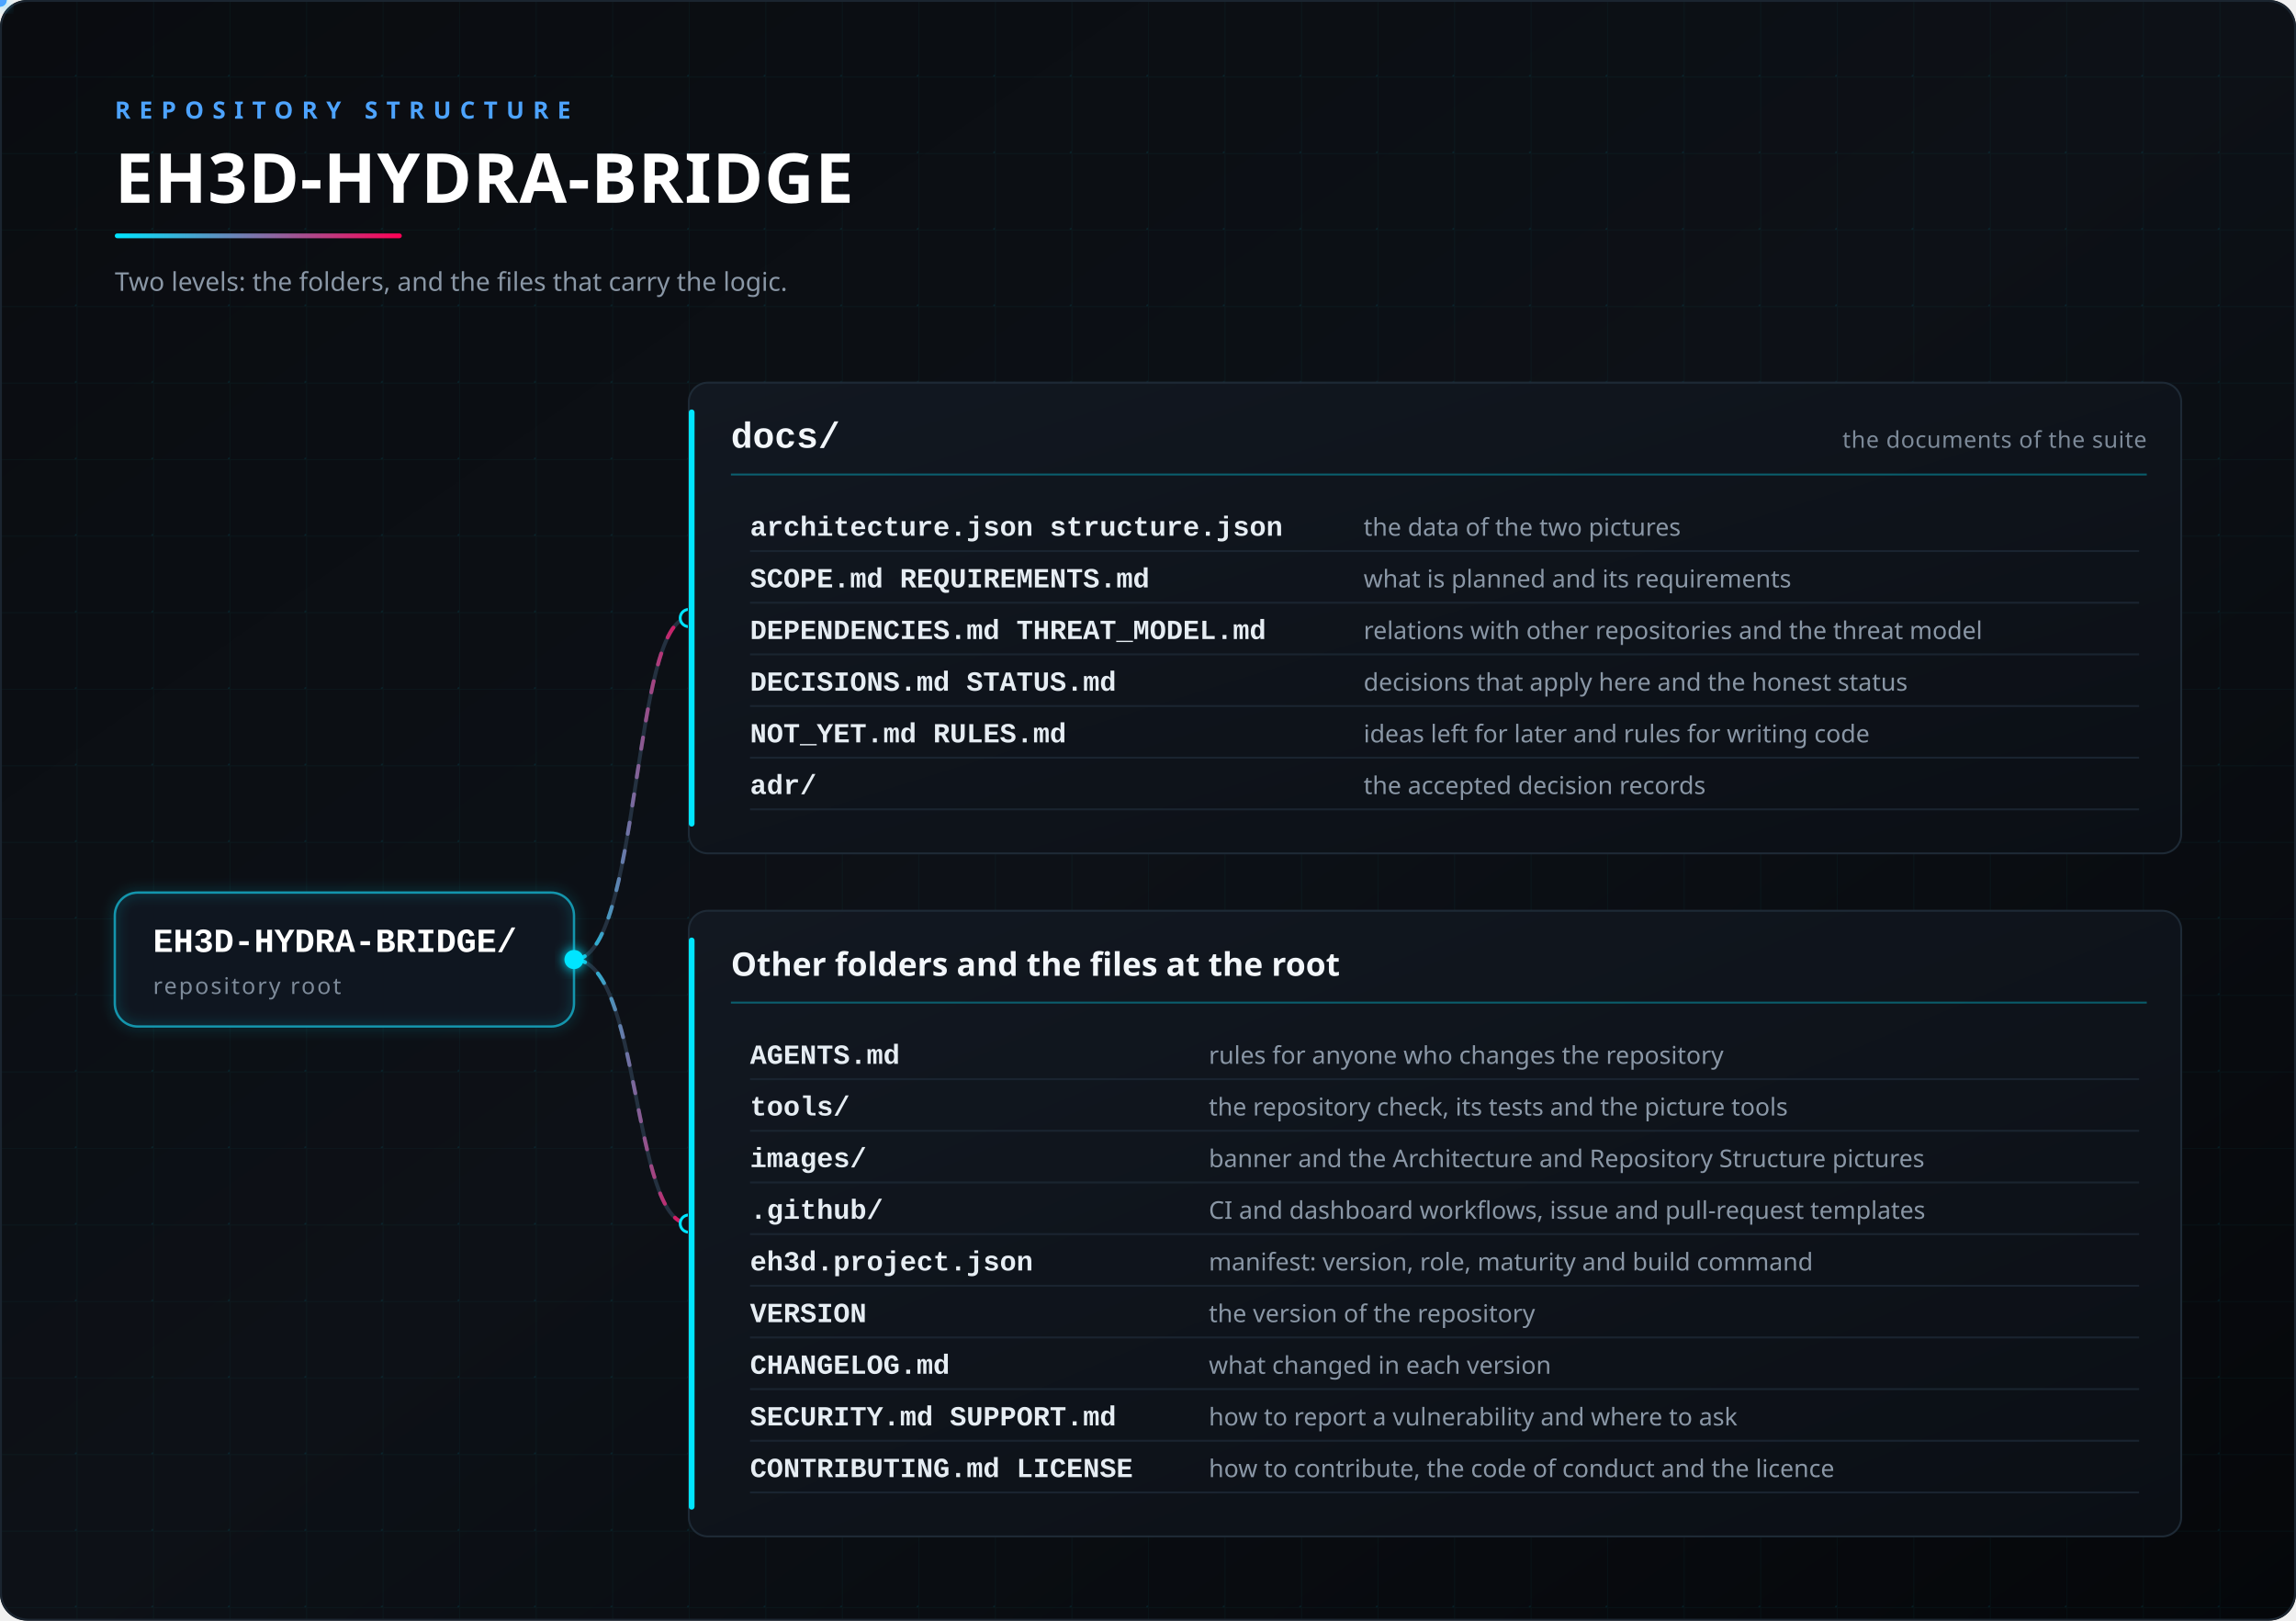
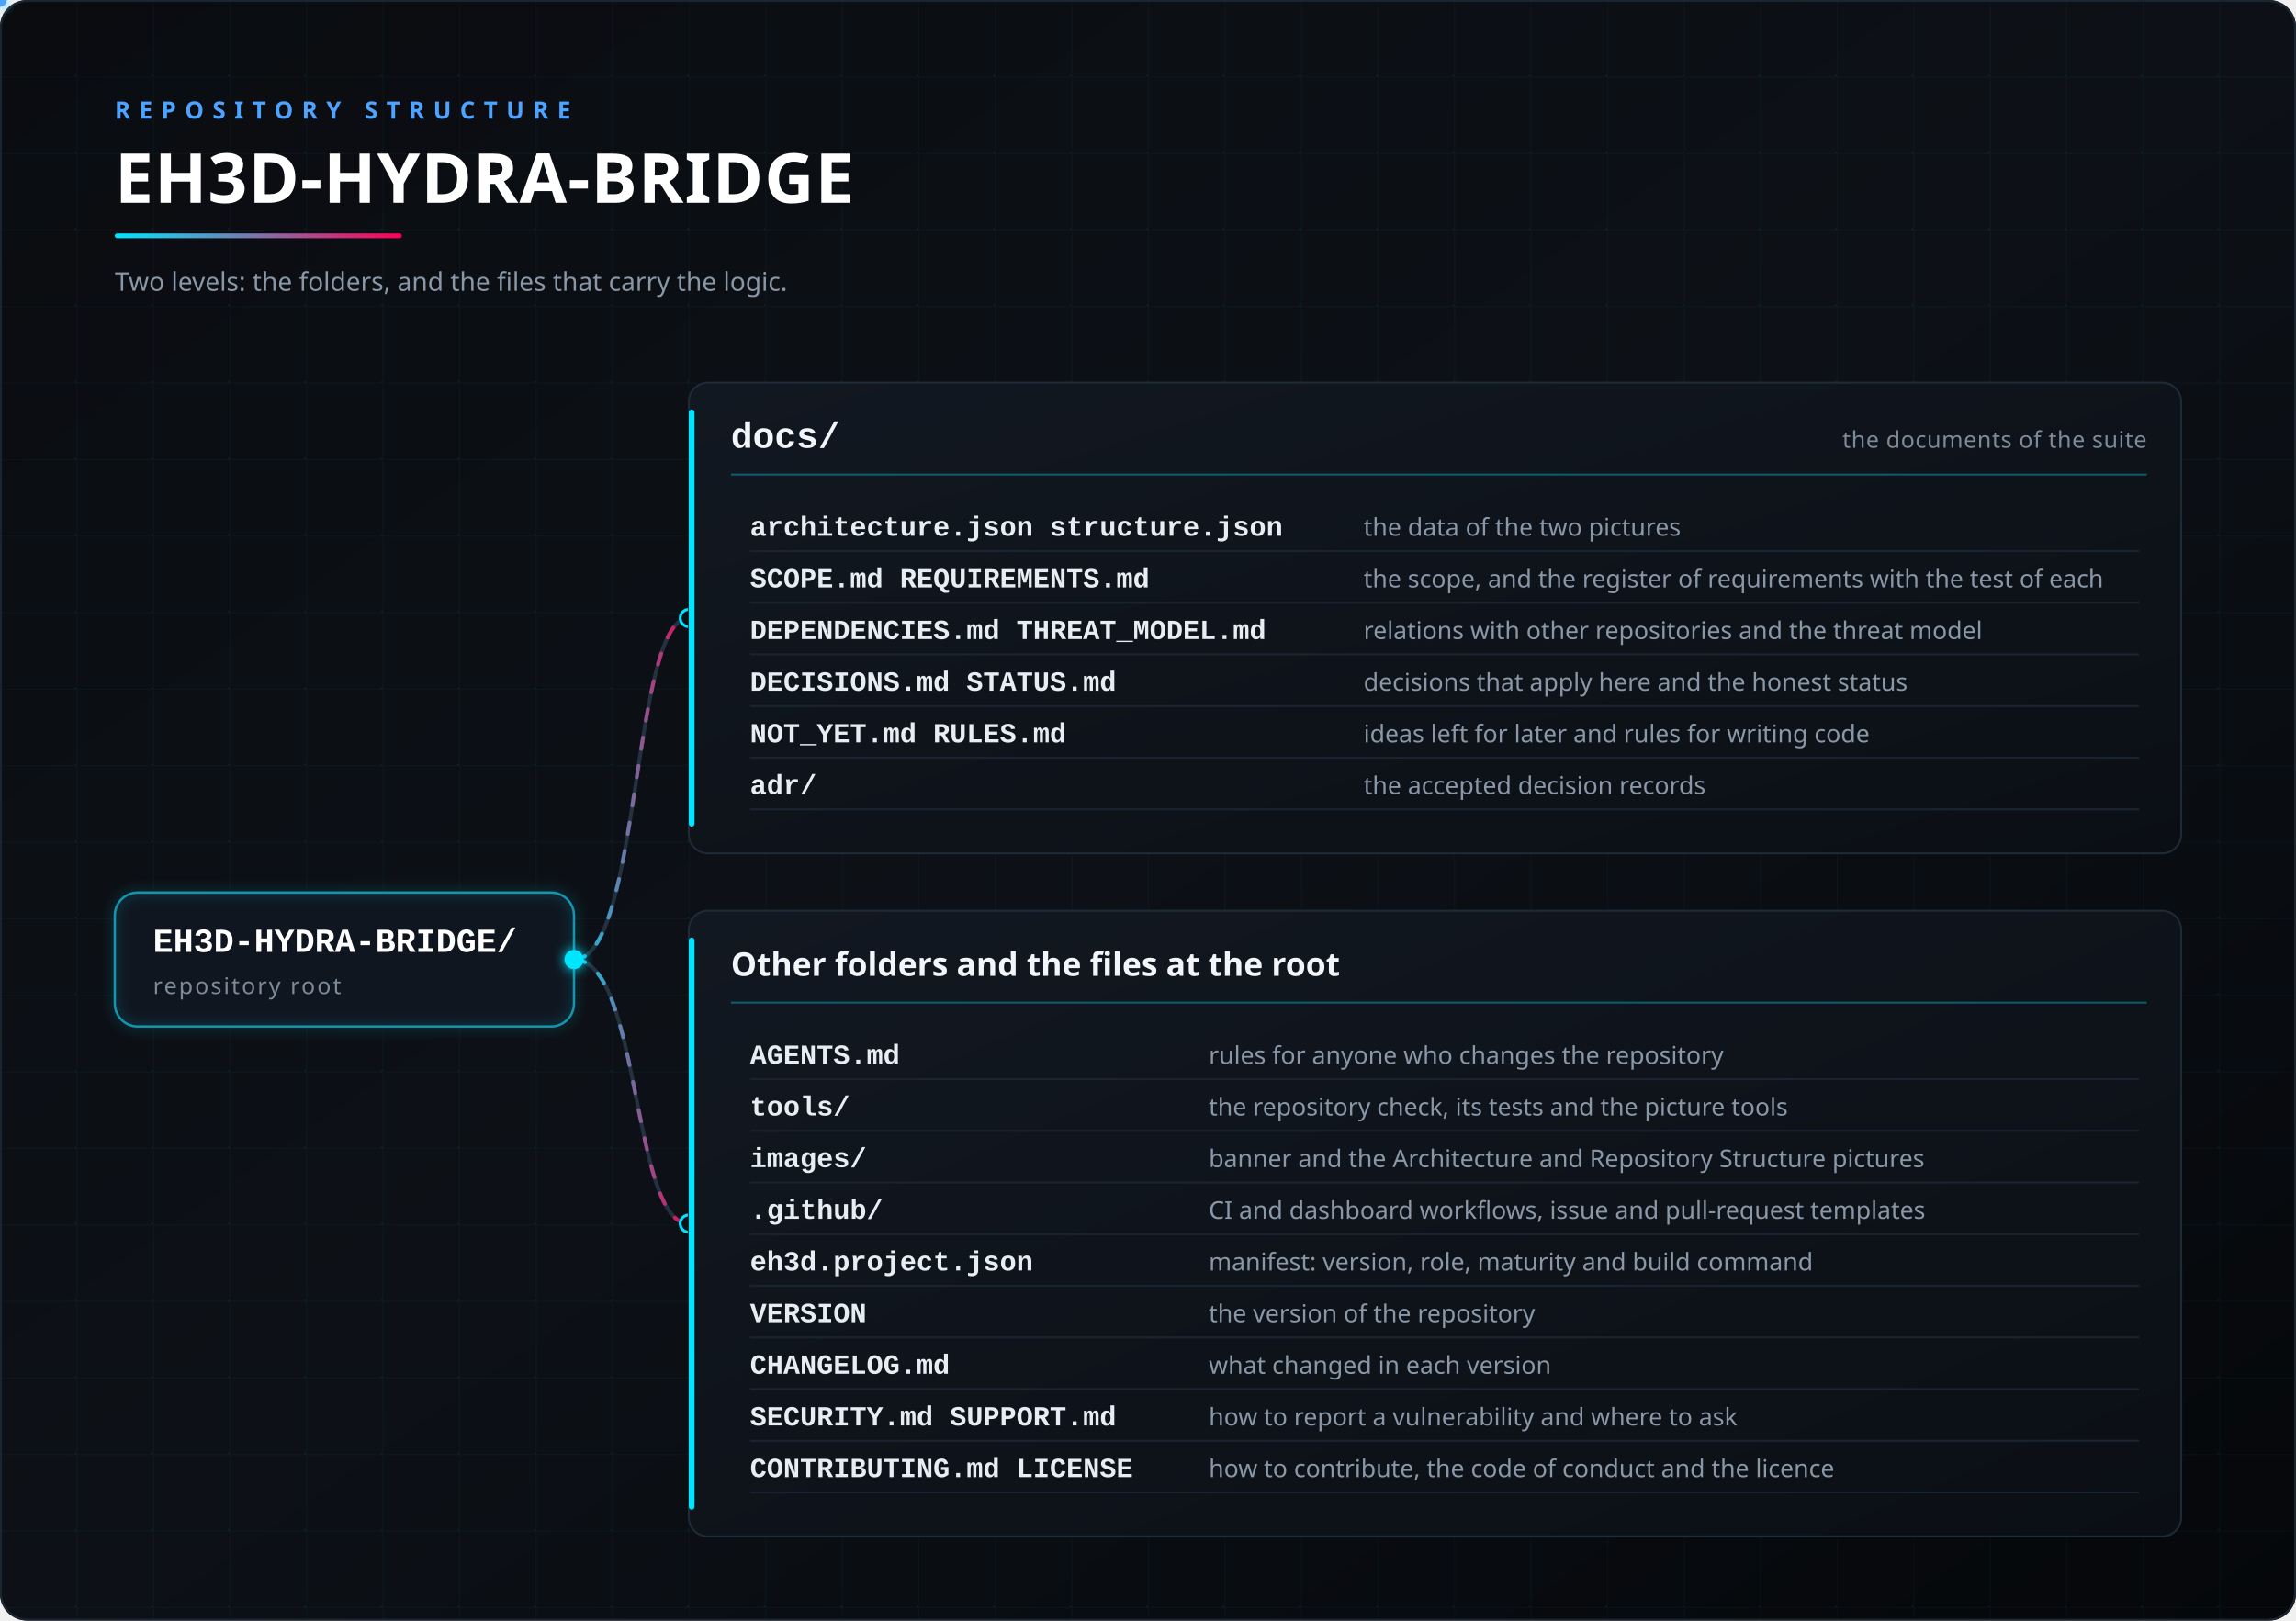
<svg xmlns="http://www.w3.org/2000/svg" viewBox="0 0 1200 847" width="100%" role="img" aria-labelledby="t d">
  <defs>
    <linearGradient id="bg" x1="0" y1="0" x2="1" y2="1">
      <stop offset="0" stop-color="#0A0C10" />
      <stop offset="0.5" stop-color="#0D1117" />
      <stop offset="1" stop-color="#05070A" />
    </linearGradient>
    <linearGradient id="card" x1="0" y1="0" x2="1" y2="1">
      <stop offset="0" stop-color="#121821" />
      <stop offset="1" stop-color="#0B0F15" />
    </linearGradient>
    <linearGradient id="line" x1="0" y1="0" x2="1" y2="0">
      <stop offset="0" stop-color="#00E5FF" />
      <stop offset="1" stop-color="#FF0055" />
    </linearGradient>
    <filter id="glow" x="-50%" y="-50%" width="200%" height="200%">
      <feGaussianBlur stdDeviation="3" result="b" />
      <feMerge>
        <feMergeNode in="b" />
        <feMergeNode in="SourceGraphic" />
      </feMerge>
    </filter>
    <pattern id="grid" width="40" height="40" patternUnits="userSpaceOnUse">
      <path d="M40 0H0V40" fill="none" stroke="#00E5FF" stroke-opacity="0.035" />
      <circle cx="40" cy="40" r="1" fill="#00E5FF" fill-opacity="0.09" />
    </pattern>
  </defs>
  <rect width="1200" height="847" rx="14" fill="url(#bg)" />
  <rect width="1200" height="847" rx="14" fill="url(#grid)" />
  <rect x="0.5" y="0.5" width="1199" height="846" rx="14" fill="none" stroke="#1B2530" />
  <text x="60" y="62" font-family="'Segoe UI','Noto Sans','Noto Sans CJK SC','Microsoft YaHei','Yu Gothic','Helvetica Neue',Helvetica,Arial,sans-serif" font-size="12.5" font-weight="600" fill="#4DA3FF" text-anchor="start" letter-spacing="4.5">REPOSITORY STRUCTURE</text>
  <text x="60" y="106" font-family="'Segoe UI','Noto Sans','Noto Sans CJK SC','Microsoft YaHei','Yu Gothic','Helvetica Neue',Helvetica,Arial,sans-serif" font-size="36" font-weight="700" fill="#FFFFFF" text-anchor="start" letter-spacing="0.5">EH3D-HYDRA-BRIDGE</text>
  <rect x="60" y="122" width="150" height="2.5" rx="1.25" fill="url(#line)">
    <animate attributeName="width" values="40;150;150" keyTimes="0;0.4;1" dur="3s" repeatCount="indefinite" />
  </rect>
  <text x="60" y="152" font-family="'Segoe UI','Noto Sans','Noto Sans CJK SC','Microsoft YaHei','Yu Gothic','Helvetica Neue',Helvetica,Arial,sans-serif" font-size="13.5" font-weight="400" fill="#8A97A6" text-anchor="start">Two levels: the folders, and the files that carry the logic.</text>
  <path id="c0" d="M300,501.5 C335,501.5 330,323 360,323" fill="none" stroke="#243140" stroke-width="2" />
  <path d="M300,501.5 C335,501.5 330,323 360,323" fill="none" stroke="url(#line)" stroke-width="2" stroke-linecap="round" stroke-dasharray="6 9" opacity="0.9">
    <animate attributeName="stroke-dashoffset" from="0" to="-30" dur="1.6s" repeatCount="indefinite" />
  </path>
  <circle cx="360" cy="323" r="4.5" fill="#0D1117" stroke="#00E5FF" stroke-width="1.5" />
  <path id="c1" d="M300,501.5 C335,501.5 330,639.5 360,639.5" fill="none" stroke="#243140" stroke-width="2" />
  <path d="M300,501.5 C335,501.5 330,639.5 360,639.5" fill="none" stroke="url(#line)" stroke-width="2" stroke-linecap="round" stroke-dasharray="6 9" opacity="0.9">
    <animate attributeName="stroke-dashoffset" from="0" to="-30" dur="1.6s" repeatCount="indefinite" />
  </path>
  <circle cx="360" cy="639.5" r="4.5" fill="#0D1117" stroke="#00E5FF" stroke-width="1.5" />
  <circle r="3.5" fill="#00E5FF" filter="url(#glow)">
    <animateMotion dur="3.4s" repeatCount="indefinite">
      <mpath href="#c0" />
    </animateMotion>
  </circle>
  <circle r="3.5" fill="#4DA3FF" filter="url(#glow)">
    <animateMotion dur="4.2s" repeatCount="indefinite">
      <mpath href="#c1" />
    </animateMotion>
  </circle>
  <rect x="60" y="466.5" width="240" height="70" rx="12" fill="#0F1620" stroke="#2A3A4C" stroke-width="1.2" />
  <rect x="60" y="466.5" width="240" height="70" rx="12" fill="none" stroke="#00E5FF" stroke-opacity="0.5" stroke-width="1.2" filter="url(#glow)">
    <animate attributeName="stroke-opacity" values="0.15;0.6;0.15" dur="3.6s" repeatCount="indefinite" />
  </rect>
  <text x="80" y="497.5" font-family="'JetBrains Mono','Cascadia Code','SFMono-Regular',Consolas,'Liberation Mono',monospace" font-size="17.6" font-weight="700" fill="#FFFFFF" text-anchor="start">EH3D-HYDRA-BRIDGE/</text>
  <text x="80" y="519.5" font-family="'Segoe UI','Noto Sans','Noto Sans CJK SC','Microsoft YaHei','Yu Gothic','Helvetica Neue',Helvetica,Arial,sans-serif" font-size="12" font-weight="400" fill="#7D8A99" text-anchor="start" letter-spacing="1">repository root</text>
  <circle cx="300" cy="501.5" r="5" fill="#00E5FF" filter="url(#glow)" />
  <rect x="360" y="200" width="780" height="246" rx="10" fill="url(#card)" stroke="#1E2A36" stroke-width="1" />
  <rect x="360" y="214" width="3" height="218" rx="1.5" fill="#00E5FF">
    <animate attributeName="opacity" values="0.55;1;0.55" dur="4s" begin="0s" repeatCount="indefinite" />
  </rect>
  <text x="382" y="234" font-family="'JetBrains Mono','Cascadia Code','SFMono-Regular',Consolas,'Liberation Mono',monospace" font-size="19" font-weight="700" fill="#F2F6FA" text-anchor="start">docs/</text>
  <text x="1122" y="234" font-family="'Segoe UI','Noto Sans','Noto Sans CJK SC','Microsoft YaHei','Yu Gothic','Helvetica Neue',Helvetica,Arial,sans-serif" font-size="12" font-weight="400" fill="#7D8A99" text-anchor="end" letter-spacing="0.3">the documents of the suite</text>
  <line x1="382" y1="248" x2="1122" y2="248" stroke="#00E5FF" stroke-opacity="0.35" stroke-width="1" />
  <text x="392" y="280" font-family="'JetBrains Mono','Cascadia Code','SFMono-Regular',Consolas,'Liberation Mono',monospace" font-size="14.5" font-weight="600" fill="#E6EDF3" text-anchor="start">architecture.json  structure.json</text>
  <text x="712.67" y="280" font-family="'Segoe UI','Noto Sans','Noto Sans CJK SC','Microsoft YaHei','Yu Gothic','Helvetica Neue',Helvetica,Arial,sans-serif" font-size="12.8" font-weight="400" fill="#8A97A6" text-anchor="start">the data of the two pictures</text>
  <line x1="392" y1="288" x2="1118" y2="288" stroke="#1A2430" stroke-width="1" />
  <text x="392" y="307" font-family="'JetBrains Mono','Cascadia Code','SFMono-Regular',Consolas,'Liberation Mono',monospace" font-size="14.5" font-weight="600" fill="#E6EDF3" text-anchor="start">SCOPE.md  REQUIREMENTS.md</text>
-   <text x="712.67" y="307" font-family="'Segoe UI','Noto Sans','Noto Sans CJK SC','Microsoft YaHei','Yu Gothic','Helvetica Neue',Helvetica,Arial,sans-serif" font-size="12.8" font-weight="400" fill="#8A97A6" text-anchor="start">what is planned and its requirements</text>
+   <text x="712.67" y="307" font-family="'Segoe UI','Noto Sans','Noto Sans CJK SC','Microsoft YaHei','Yu Gothic','Helvetica Neue',Helvetica,Arial,sans-serif" font-size="12.8" font-weight="400" fill="#8A97A6" text-anchor="start">the scope, and the register of requirements with the test of each</text>
  <line x1="392" y1="315" x2="1118" y2="315" stroke="#1A2430" stroke-width="1" />
  <text x="392" y="334" font-family="'JetBrains Mono','Cascadia Code','SFMono-Regular',Consolas,'Liberation Mono',monospace" font-size="14.5" font-weight="600" fill="#E6EDF3" text-anchor="start">DEPENDENCIES.md  THREAT_MODEL.md</text>
  <text x="712.67" y="334" font-family="'Segoe UI','Noto Sans','Noto Sans CJK SC','Microsoft YaHei','Yu Gothic','Helvetica Neue',Helvetica,Arial,sans-serif" font-size="12.8" font-weight="400" fill="#8A97A6" text-anchor="start">relations with other repositories and the threat model</text>
  <line x1="392" y1="342" x2="1118" y2="342" stroke="#1A2430" stroke-width="1" />
  <text x="392" y="361" font-family="'JetBrains Mono','Cascadia Code','SFMono-Regular',Consolas,'Liberation Mono',monospace" font-size="14.5" font-weight="600" fill="#E6EDF3" text-anchor="start">DECISIONS.md  STATUS.md</text>
  <text x="712.67" y="361" font-family="'Segoe UI','Noto Sans','Noto Sans CJK SC','Microsoft YaHei','Yu Gothic','Helvetica Neue',Helvetica,Arial,sans-serif" font-size="12.8" font-weight="400" fill="#8A97A6" text-anchor="start">decisions that apply here and the honest status</text>
  <line x1="392" y1="369" x2="1118" y2="369" stroke="#1A2430" stroke-width="1" />
  <text x="392" y="388" font-family="'JetBrains Mono','Cascadia Code','SFMono-Regular',Consolas,'Liberation Mono',monospace" font-size="14.5" font-weight="600" fill="#E6EDF3" text-anchor="start">NOT_YET.md  RULES.md</text>
  <text x="712.67" y="388" font-family="'Segoe UI','Noto Sans','Noto Sans CJK SC','Microsoft YaHei','Yu Gothic','Helvetica Neue',Helvetica,Arial,sans-serif" font-size="12.8" font-weight="400" fill="#8A97A6" text-anchor="start">ideas left for later and rules for writing code</text>
  <line x1="392" y1="396" x2="1118" y2="396" stroke="#1A2430" stroke-width="1" />
  <text x="392" y="415" font-family="'JetBrains Mono','Cascadia Code','SFMono-Regular',Consolas,'Liberation Mono',monospace" font-size="14.5" font-weight="600" fill="#E6EDF3" text-anchor="start">adr/</text>
  <text x="712.67" y="415" font-family="'Segoe UI','Noto Sans','Noto Sans CJK SC','Microsoft YaHei','Yu Gothic','Helvetica Neue',Helvetica,Arial,sans-serif" font-size="12.8" font-weight="400" fill="#8A97A6" text-anchor="start">the accepted decision records</text>
  <line x1="392" y1="423" x2="1118" y2="423" stroke="#1A2430" stroke-width="1" />
  <rect x="360" y="476" width="780" height="327" rx="10" fill="url(#card)" stroke="#1E2A36" stroke-width="1" />
  <rect x="360" y="490" width="3" height="299" rx="1.5" fill="#00E5FF">
    <animate attributeName="opacity" values="0.55;1;0.55" dur="4s" begin="0.6s" repeatCount="indefinite" />
  </rect>
  <text x="382" y="510" font-family="'Segoe UI','Noto Sans','Noto Sans CJK SC','Microsoft YaHei','Yu Gothic','Helvetica Neue',Helvetica,Arial,sans-serif" font-size="17" font-weight="700" fill="#F2F6FA" text-anchor="start">Other folders and the files at the root</text>
  <line x1="382" y1="524" x2="1122" y2="524" stroke="#00E5FF" stroke-opacity="0.35" stroke-width="1" />
  <text x="392" y="556" font-family="'JetBrains Mono','Cascadia Code','SFMono-Regular',Consolas,'Liberation Mono',monospace" font-size="14.5" font-weight="600" fill="#E6EDF3" text-anchor="start">AGENTS.md</text>
  <text x="631.76" y="556" font-family="'Segoe UI','Noto Sans','Noto Sans CJK SC','Microsoft YaHei','Yu Gothic','Helvetica Neue',Helvetica,Arial,sans-serif" font-size="12.8" font-weight="400" fill="#8A97A6" text-anchor="start">rules for anyone who changes the repository</text>
  <line x1="392" y1="564" x2="1118" y2="564" stroke="#1A2430" stroke-width="1" />
  <text x="392" y="583" font-family="'JetBrains Mono','Cascadia Code','SFMono-Regular',Consolas,'Liberation Mono',monospace" font-size="14.5" font-weight="600" fill="#E6EDF3" text-anchor="start">tools/</text>
  <text x="631.76" y="583" font-family="'Segoe UI','Noto Sans','Noto Sans CJK SC','Microsoft YaHei','Yu Gothic','Helvetica Neue',Helvetica,Arial,sans-serif" font-size="12.8" font-weight="400" fill="#8A97A6" text-anchor="start">the repository check, its tests and the picture tools</text>
  <line x1="392" y1="591" x2="1118" y2="591" stroke="#1A2430" stroke-width="1" />
  <text x="392" y="610" font-family="'JetBrains Mono','Cascadia Code','SFMono-Regular',Consolas,'Liberation Mono',monospace" font-size="14.5" font-weight="600" fill="#E6EDF3" text-anchor="start">images/</text>
  <text x="631.76" y="610" font-family="'Segoe UI','Noto Sans','Noto Sans CJK SC','Microsoft YaHei','Yu Gothic','Helvetica Neue',Helvetica,Arial,sans-serif" font-size="12.8" font-weight="400" fill="#8A97A6" text-anchor="start">banner and the Architecture and Repository Structure pictures</text>
  <line x1="392" y1="618" x2="1118" y2="618" stroke="#1A2430" stroke-width="1" />
  <text x="392" y="637" font-family="'JetBrains Mono','Cascadia Code','SFMono-Regular',Consolas,'Liberation Mono',monospace" font-size="14.5" font-weight="600" fill="#E6EDF3" text-anchor="start">.github/</text>
  <text x="631.76" y="637" font-family="'Segoe UI','Noto Sans','Noto Sans CJK SC','Microsoft YaHei','Yu Gothic','Helvetica Neue',Helvetica,Arial,sans-serif" font-size="12.8" font-weight="400" fill="#8A97A6" text-anchor="start">CI and dashboard workflows, issue and pull-request templates</text>
  <line x1="392" y1="645" x2="1118" y2="645" stroke="#1A2430" stroke-width="1" />
  <text x="392" y="664" font-family="'JetBrains Mono','Cascadia Code','SFMono-Regular',Consolas,'Liberation Mono',monospace" font-size="14.5" font-weight="600" fill="#E6EDF3" text-anchor="start">eh3d.project.json</text>
  <text x="631.76" y="664" font-family="'Segoe UI','Noto Sans','Noto Sans CJK SC','Microsoft YaHei','Yu Gothic','Helvetica Neue',Helvetica,Arial,sans-serif" font-size="12.8" font-weight="400" fill="#8A97A6" text-anchor="start">manifest: version, role, maturity and build command</text>
  <line x1="392" y1="672" x2="1118" y2="672" stroke="#1A2430" stroke-width="1" />
  <text x="392" y="691" font-family="'JetBrains Mono','Cascadia Code','SFMono-Regular',Consolas,'Liberation Mono',monospace" font-size="14.5" font-weight="600" fill="#E6EDF3" text-anchor="start">VERSION</text>
  <text x="631.76" y="691" font-family="'Segoe UI','Noto Sans','Noto Sans CJK SC','Microsoft YaHei','Yu Gothic','Helvetica Neue',Helvetica,Arial,sans-serif" font-size="12.8" font-weight="400" fill="#8A97A6" text-anchor="start">the version of the repository</text>
  <line x1="392" y1="699" x2="1118" y2="699" stroke="#1A2430" stroke-width="1" />
  <text x="392" y="718" font-family="'JetBrains Mono','Cascadia Code','SFMono-Regular',Consolas,'Liberation Mono',monospace" font-size="14.5" font-weight="600" fill="#E6EDF3" text-anchor="start">CHANGELOG.md</text>
  <text x="631.76" y="718" font-family="'Segoe UI','Noto Sans','Noto Sans CJK SC','Microsoft YaHei','Yu Gothic','Helvetica Neue',Helvetica,Arial,sans-serif" font-size="12.8" font-weight="400" fill="#8A97A6" text-anchor="start">what changed in each version</text>
  <line x1="392" y1="726" x2="1118" y2="726" stroke="#1A2430" stroke-width="1" />
  <text x="392" y="745" font-family="'JetBrains Mono','Cascadia Code','SFMono-Regular',Consolas,'Liberation Mono',monospace" font-size="14.5" font-weight="600" fill="#E6EDF3" text-anchor="start">SECURITY.md  SUPPORT.md</text>
  <text x="631.76" y="745" font-family="'Segoe UI','Noto Sans','Noto Sans CJK SC','Microsoft YaHei','Yu Gothic','Helvetica Neue',Helvetica,Arial,sans-serif" font-size="12.8" font-weight="400" fill="#8A97A6" text-anchor="start">how to report a vulnerability and where to ask</text>
  <line x1="392" y1="753" x2="1118" y2="753" stroke="#1A2430" stroke-width="1" />
  <text x="392" y="772" font-family="'JetBrains Mono','Cascadia Code','SFMono-Regular',Consolas,'Liberation Mono',monospace" font-size="14.5" font-weight="600" fill="#E6EDF3" text-anchor="start">CONTRIBUTING.md  LICENSE</text>
  <text x="631.76" y="772" font-family="'Segoe UI','Noto Sans','Noto Sans CJK SC','Microsoft YaHei','Yu Gothic','Helvetica Neue',Helvetica,Arial,sans-serif" font-size="12.8" font-weight="400" fill="#8A97A6" text-anchor="start">how to contribute, the code of conduct and the licence</text>
  <line x1="392" y1="780" x2="1118" y2="780" stroke="#1A2430" stroke-width="1" />
</svg>
